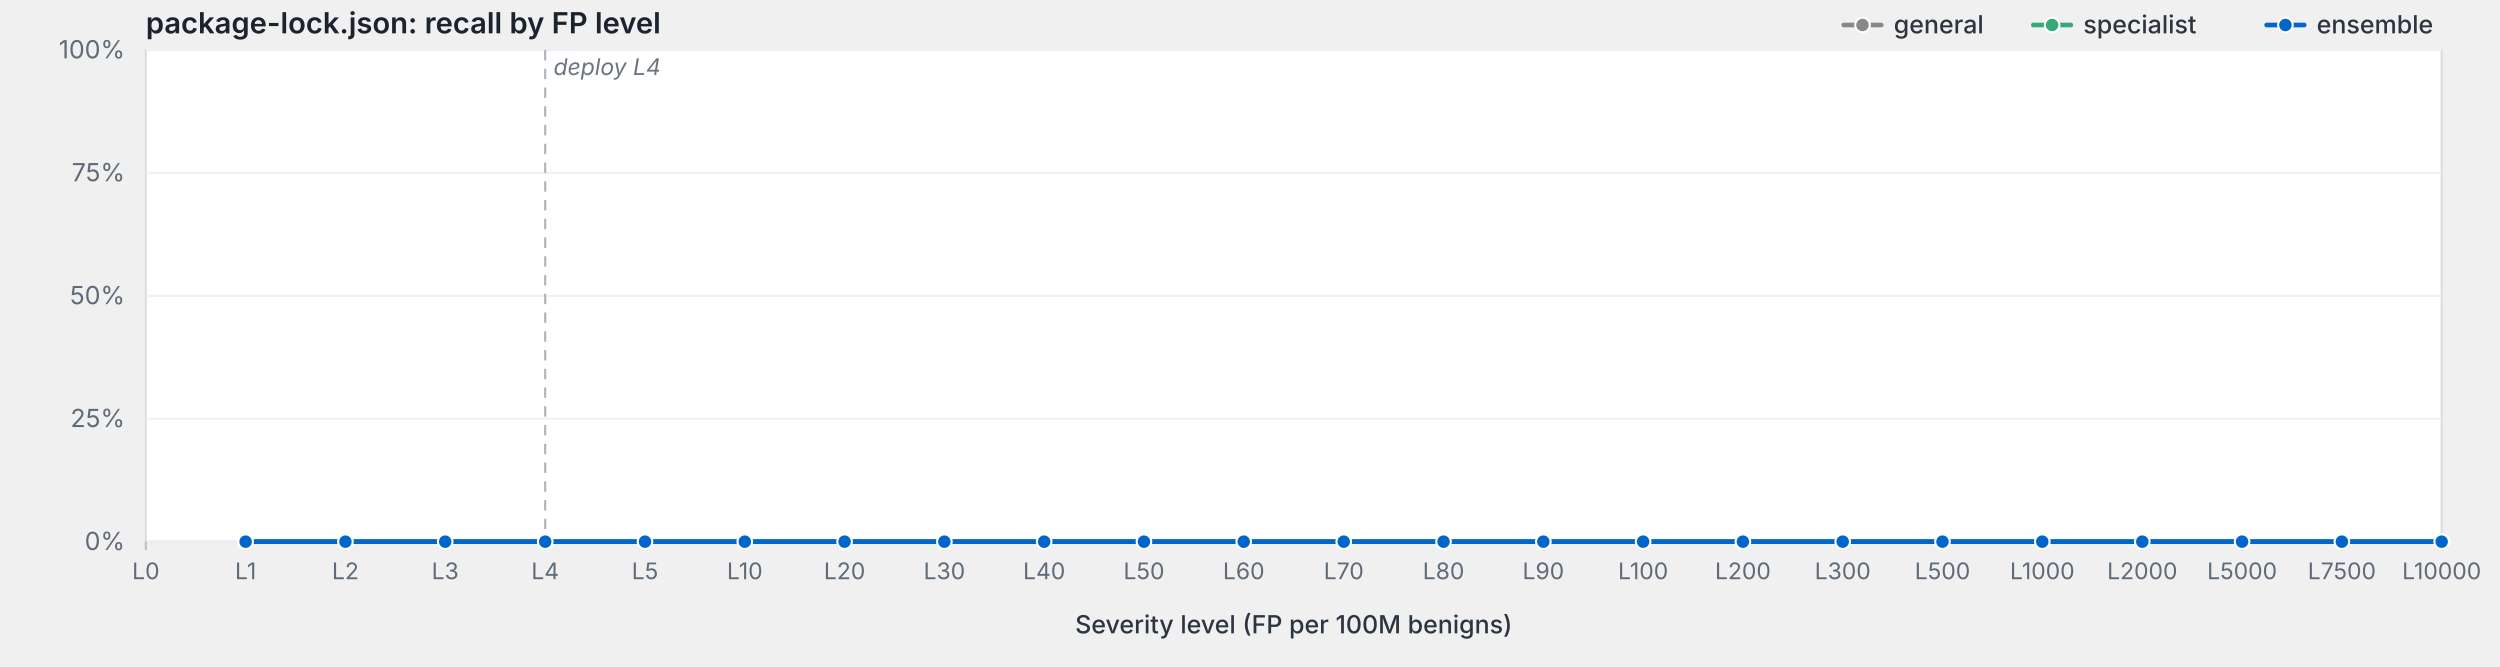
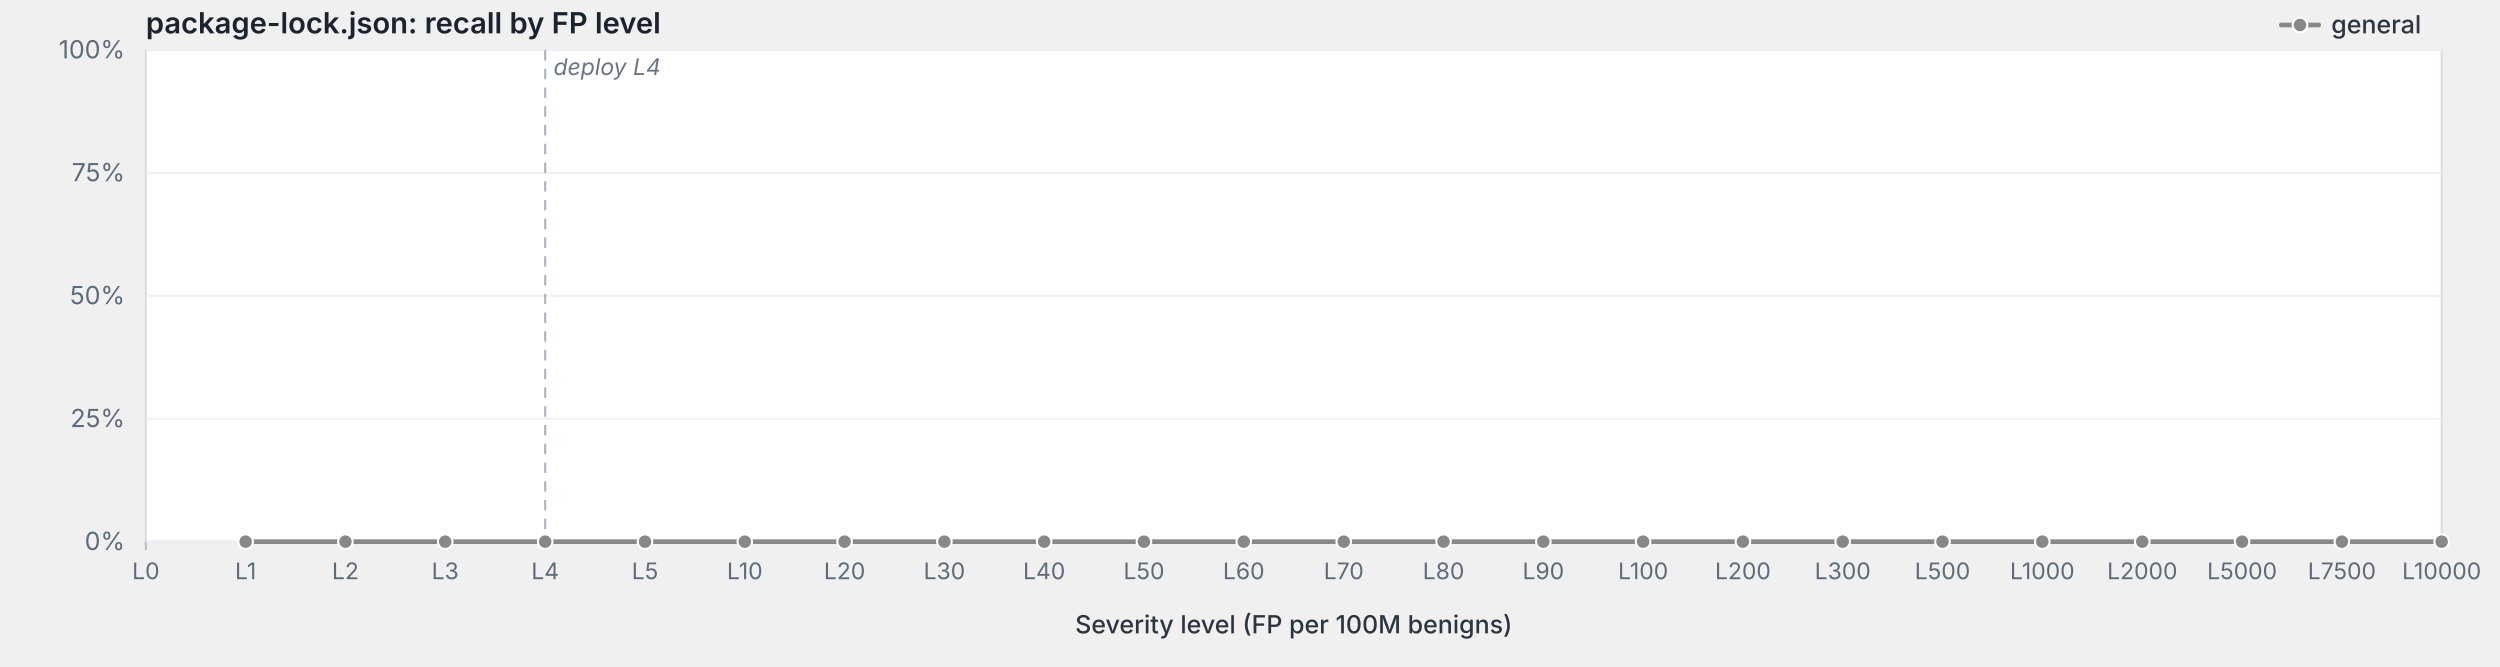
<svg xmlns="http://www.w3.org/2000/svg" viewBox="0 0 1200 320" width="1200" height="320" preserveAspectRatio="xMidYMid meet" role="img" aria-label="package-lock.json: recall by FP level">
  <style>svg { background: #fdfdfd; }.frame { fill: #fff; stroke: #d8dde3; stroke-width: 1; }.grid { stroke: #eef0f3; stroke-width: 1; }.tick { stroke: #b8bfc7; stroke-width: 1; }.axis-label { fill: #5f6b78; font-family: -apple-system, BlinkMacSystemFont, "Segoe UI", system-ui, sans-serif; font-size: 12px; }.x-label { fill: #5f6b78; font-family: -apple-system, BlinkMacSystemFont, "Segoe UI", system-ui, sans-serif; font-size: 11px; }.axis-title { fill: #2d3540; font-family: -apple-system, BlinkMacSystemFont, "Segoe UI", system-ui, sans-serif; font-size: 12px; font-weight: 500; }.title { fill: #1a232e; font-family: -apple-system, BlinkMacSystemFont, "Segoe UI", system-ui, sans-serif; font-size: 14px; font-weight: 600; }.deploy-marker { stroke: #aab2bd; stroke-width: 1; stroke-dasharray: 5,4; }.deploy-label { fill: #6b7480; font-family: -apple-system, BlinkMacSystemFont, "Segoe UI", system-ui, sans-serif; font-size: 11px; font-style: italic; }.curve { fill: none; stroke-width: 2.25; stroke-linejoin: round; stroke-linecap: round; }.marker { stroke: #fff; stroke-width: 1; }.legend-text { fill: #2d3540; font-family: -apple-system, BlinkMacSystemFont, "Segoe UI", system-ui, sans-serif; font-size: 12px; font-weight: 500; }</style>
  <text class="title" x="70" y="16">package-lock.json: recall by FP level</text>
  <rect class="frame" x="70" y="24" width="1102" height="236" />
  <line class="grid" x1="70" y1="260.0" x2="1172" y2="260.0" />
  <text class="axis-label" x="60" y="264.0" text-anchor="end">0%</text>
  <line class="grid" x1="70" y1="201.0" x2="1172" y2="201.0" />
  <text class="axis-label" x="60" y="205.0" text-anchor="end">25%</text>
  <line class="grid" x1="70" y1="142.0" x2="1172" y2="142.0" />
  <text class="axis-label" x="60" y="146.0" text-anchor="end">50%</text>
  <line class="grid" x1="70" y1="83.0" x2="1172" y2="83.0" />
  <text class="axis-label" x="60" y="87.0" text-anchor="end">75%</text>
  <line class="grid" x1="70" y1="24.0" x2="1172" y2="24.0" />
  <text class="axis-label" x="60" y="28.0" text-anchor="end">100%</text>
  <line class="deploy-marker" x1="261.7" y1="24" x2="261.7" y2="260" />
  <text class="deploy-label" x="265.7" y="36" text-anchor="start">deploy L4</text>
  <line class="tick" x1="70.0" y1="260" x2="70.0" y2="264" />
  <text class="x-label" x="70.0" y="278" text-anchor="middle">L0</text>
  <line class="tick" x1="117.9" y1="260" x2="117.9" y2="264" />
  <text class="x-label" x="117.9" y="278" text-anchor="middle">L1</text>
  <line class="tick" x1="165.8" y1="260" x2="165.8" y2="264" />
  <text class="x-label" x="165.8" y="278" text-anchor="middle">L2</text>
  <line class="tick" x1="213.7" y1="260" x2="213.7" y2="264" />
  <text class="x-label" x="213.7" y="278" text-anchor="middle">L3</text>
  <line class="tick" x1="261.7" y1="260" x2="261.7" y2="264" />
  <text class="x-label" x="261.7" y="278" text-anchor="middle">L4</text>
  <line class="tick" x1="309.6" y1="260" x2="309.6" y2="264" />
  <text class="x-label" x="309.6" y="278" text-anchor="middle">L5</text>
  <line class="tick" x1="357.5" y1="260" x2="357.5" y2="264" />
  <text class="x-label" x="357.5" y="278" text-anchor="middle">L10</text>
  <line class="tick" x1="405.4" y1="260" x2="405.4" y2="264" />
  <text class="x-label" x="405.4" y="278" text-anchor="middle">L20</text>
  <line class="tick" x1="453.3" y1="260" x2="453.3" y2="264" />
  <text class="x-label" x="453.3" y="278" text-anchor="middle">L30</text>
  <line class="tick" x1="501.2" y1="260" x2="501.2" y2="264" />
  <text class="x-label" x="501.2" y="278" text-anchor="middle">L40</text>
  <line class="tick" x1="549.1" y1="260" x2="549.1" y2="264" />
  <text class="x-label" x="549.1" y="278" text-anchor="middle">L50</text>
  <line class="tick" x1="597.0" y1="260" x2="597.0" y2="264" />
  <text class="x-label" x="597.0" y="278" text-anchor="middle">L60</text>
  <line class="tick" x1="645.0" y1="260" x2="645.0" y2="264" />
  <text class="x-label" x="645.0" y="278" text-anchor="middle">L70</text>
  <line class="tick" x1="692.9" y1="260" x2="692.9" y2="264" />
  <text class="x-label" x="692.9" y="278" text-anchor="middle">L80</text>
  <line class="tick" x1="740.8" y1="260" x2="740.8" y2="264" />
  <text class="x-label" x="740.8" y="278" text-anchor="middle">L90</text>
  <line class="tick" x1="788.7" y1="260" x2="788.7" y2="264" />
  <text class="x-label" x="788.7" y="278" text-anchor="middle">L100</text>
  <line class="tick" x1="836.6" y1="260" x2="836.6" y2="264" />
  <text class="x-label" x="836.6" y="278" text-anchor="middle">L200</text>
  <line class="tick" x1="884.5" y1="260" x2="884.5" y2="264" />
  <text class="x-label" x="884.5" y="278" text-anchor="middle">L300</text>
  <line class="tick" x1="932.4" y1="260" x2="932.4" y2="264" />
  <text class="x-label" x="932.4" y="278" text-anchor="middle">L500</text>
  <line class="tick" x1="980.3" y1="260" x2="980.3" y2="264" />
  <text class="x-label" x="980.3" y="278" text-anchor="middle">L1000</text>
  <line class="tick" x1="1028.3" y1="260" x2="1028.3" y2="264" />
  <text class="x-label" x="1028.3" y="278" text-anchor="middle">L2000</text>
  <line class="tick" x1="1076.2" y1="260" x2="1076.2" y2="264" />
  <text class="x-label" x="1076.2" y="278" text-anchor="middle">L5000</text>
  <line class="tick" x1="1124.1" y1="260" x2="1124.1" y2="264" />
  <text class="x-label" x="1124.1" y="278" text-anchor="middle">L7500</text>
  <line class="tick" x1="1172.0" y1="260" x2="1172.0" y2="264" />
  <text class="x-label" x="1172.0" y="278" text-anchor="middle">L10000</text>
  <text class="axis-title" x="621.0" y="304" text-anchor="middle">Severity level (FP per 100M benigns)</text>
  <path class="curve" d="M117.9,260.0 L165.8,260.0 L213.7,260.0 L261.7,260.0 L309.6,260.0 L357.5,260.0 L405.4,260.0 L453.3,260.0 L501.2,260.0 L549.1,260.0 L597.0,260.0 L645.0,260.0 L692.9,260.0 L740.8,260.0 L788.7,260.0 L836.6,260.0 L884.5,260.0 L932.4,260.0 L980.3,260.0 L1028.3,260.0 L1076.2,260.0 L1124.1,260.0 L1172.0,260.0" stroke="#888" />
  <circle class="marker" cx="117.9" cy="260.0" r="3.5" fill="#888" />
  <circle class="marker" cx="165.8" cy="260.0" r="3.5" fill="#888" />
  <circle class="marker" cx="213.7" cy="260.0" r="3.5" fill="#888" />
  <circle class="marker" cx="261.7" cy="260.0" r="3.5" fill="#888" />
  <circle class="marker" cx="309.6" cy="260.0" r="3.5" fill="#888" />
  <circle class="marker" cx="357.5" cy="260.0" r="3.5" fill="#888" />
  <circle class="marker" cx="405.4" cy="260.0" r="3.5" fill="#888" />
  <circle class="marker" cx="453.3" cy="260.0" r="3.5" fill="#888" />
  <circle class="marker" cx="501.2" cy="260.0" r="3.5" fill="#888" />
  <circle class="marker" cx="549.1" cy="260.0" r="3.5" fill="#888" />
  <circle class="marker" cx="597.0" cy="260.0" r="3.5" fill="#888" />
  <circle class="marker" cx="645.0" cy="260.0" r="3.5" fill="#888" />
  <circle class="marker" cx="692.9" cy="260.0" r="3.5" fill="#888" />
  <circle class="marker" cx="740.8" cy="260.0" r="3.5" fill="#888" />
  <circle class="marker" cx="788.7" cy="260.0" r="3.5" fill="#888" />
  <circle class="marker" cx="836.6" cy="260.0" r="3.5" fill="#888" />
  <circle class="marker" cx="884.5" cy="260.0" r="3.5" fill="#888" />
  <circle class="marker" cx="932.4" cy="260.0" r="3.5" fill="#888" />
  <circle class="marker" cx="980.3" cy="260.0" r="3.5" fill="#888" />
  <circle class="marker" cx="1028.3" cy="260.0" r="3.5" fill="#888" />
  <circle class="marker" cx="1076.2" cy="260.0" r="3.5" fill="#888" />
  <circle class="marker" cx="1124.1" cy="260.0" r="3.5" fill="#888" />
  <circle class="marker" cx="1172.0" cy="260.0" r="3.5" fill="#888" />
-   <path class="curve" d="M117.9,260.0 L165.8,260.0 L213.7,260.0 L261.7,260.0 L309.6,260.0 L357.5,260.0 L405.4,260.0 L453.3,260.0 L501.2,260.0 L549.1,260.0 L597.0,260.0 L645.0,260.0 L692.9,260.0 L740.8,260.0 L788.7,260.0 L836.6,260.0 L884.5,260.0 L932.4,260.0 L980.3,260.0 L1028.3,260.0 L1076.2,260.0 L1124.1,260.0 L1172.0,260.0" stroke="#3a7" />
-   <circle class="marker" cx="117.9" cy="260.0" r="3.5" fill="#3a7" />
-   <circle class="marker" cx="165.8" cy="260.0" r="3.5" fill="#3a7" />
-   <circle class="marker" cx="213.7" cy="260.0" r="3.5" fill="#3a7" />
-   <circle class="marker" cx="261.7" cy="260.0" r="3.5" fill="#3a7" />
-   <circle class="marker" cx="309.6" cy="260.0" r="3.5" fill="#3a7" />
-   <circle class="marker" cx="357.5" cy="260.0" r="3.5" fill="#3a7" />
-   <circle class="marker" cx="405.4" cy="260.0" r="3.5" fill="#3a7" />
-   <circle class="marker" cx="453.3" cy="260.0" r="3.5" fill="#3a7" />
-   <circle class="marker" cx="501.2" cy="260.0" r="3.5" fill="#3a7" />
-   <circle class="marker" cx="549.1" cy="260.0" r="3.5" fill="#3a7" />
-   <circle class="marker" cx="597.0" cy="260.0" r="3.5" fill="#3a7" />
-   <circle class="marker" cx="645.0" cy="260.0" r="3.5" fill="#3a7" />
-   <circle class="marker" cx="692.9" cy="260.0" r="3.5" fill="#3a7" />
-   <circle class="marker" cx="740.8" cy="260.0" r="3.5" fill="#3a7" />
-   <circle class="marker" cx="788.7" cy="260.0" r="3.5" fill="#3a7" />
-   <circle class="marker" cx="836.6" cy="260.0" r="3.5" fill="#3a7" />
-   <circle class="marker" cx="884.5" cy="260.0" r="3.5" fill="#3a7" />
-   <circle class="marker" cx="932.4" cy="260.0" r="3.5" fill="#3a7" />
-   <circle class="marker" cx="980.3" cy="260.0" r="3.5" fill="#3a7" />
-   <circle class="marker" cx="1028.3" cy="260.0" r="3.5" fill="#3a7" />
-   <circle class="marker" cx="1076.2" cy="260.0" r="3.5" fill="#3a7" />
-   <circle class="marker" cx="1124.1" cy="260.0" r="3.5" fill="#3a7" />
-   <circle class="marker" cx="1172.0" cy="260.0" r="3.5" fill="#3a7" />
-   <path class="curve" d="M117.9,260.0 L165.8,260.0 L213.7,260.0 L261.7,260.0 L309.6,260.0 L357.5,260.0 L405.4,260.0 L453.3,260.0 L501.2,260.0 L549.1,260.0 L597.0,260.0 L645.0,260.0 L692.9,260.0 L740.8,260.0 L788.7,260.0 L836.6,260.0 L884.5,260.0 L932.4,260.0 L980.3,260.0 L1028.3,260.0 L1076.2,260.0 L1124.1,260.0 L1172.0,260.0" stroke="#06c" />
-   <circle class="marker" cx="117.9" cy="260.0" r="3.5" fill="#06c" />
-   <circle class="marker" cx="165.8" cy="260.0" r="3.5" fill="#06c" />
-   <circle class="marker" cx="213.7" cy="260.0" r="3.5" fill="#06c" />
-   <circle class="marker" cx="261.7" cy="260.0" r="3.5" fill="#06c" />
-   <circle class="marker" cx="309.6" cy="260.0" r="3.5" fill="#06c" />
-   <circle class="marker" cx="357.5" cy="260.0" r="3.5" fill="#06c" />
-   <circle class="marker" cx="405.4" cy="260.0" r="3.5" fill="#06c" />
-   <circle class="marker" cx="453.3" cy="260.0" r="3.5" fill="#06c" />
-   <circle class="marker" cx="501.2" cy="260.0" r="3.5" fill="#06c" />
-   <circle class="marker" cx="549.1" cy="260.0" r="3.5" fill="#06c" />
-   <circle class="marker" cx="597.0" cy="260.0" r="3.5" fill="#06c" />
-   <circle class="marker" cx="645.0" cy="260.0" r="3.5" fill="#06c" />
-   <circle class="marker" cx="692.9" cy="260.0" r="3.5" fill="#06c" />
-   <circle class="marker" cx="740.8" cy="260.0" r="3.5" fill="#06c" />
-   <circle class="marker" cx="788.7" cy="260.0" r="3.5" fill="#06c" />
-   <circle class="marker" cx="836.6" cy="260.0" r="3.5" fill="#06c" />
-   <circle class="marker" cx="884.5" cy="260.0" r="3.5" fill="#06c" />
-   <circle class="marker" cx="932.4" cy="260.0" r="3.5" fill="#06c" />
-   <circle class="marker" cx="980.3" cy="260.0" r="3.5" fill="#06c" />
-   <circle class="marker" cx="1028.3" cy="260.0" r="3.5" fill="#06c" />
-   <circle class="marker" cx="1076.2" cy="260.0" r="3.5" fill="#06c" />
-   <circle class="marker" cx="1124.1" cy="260.0" r="3.5" fill="#06c" />
-   <circle class="marker" cx="1172.0" cy="260.0" r="3.5" fill="#06c" />
-   <line x1="1088.0" y1="12.0" x2="1106.0" y2="12.0" stroke="#06c" stroke-width="2.25" stroke-linecap="round" />
-   <circle cx="1097.0" cy="12.0" r="3.5" fill="#06c" stroke="#fff" stroke-width="1" />
-   <text class="legend-text" x="1112.0" y="16.0">ensemble</text>
-   <line x1="976.0" y1="12.0" x2="994.0" y2="12.0" stroke="#3a7" stroke-width="2.25" stroke-linecap="round" />
-   <circle cx="985.0" cy="12.0" r="3.5" fill="#3a7" stroke="#fff" stroke-width="1" />
-   <text class="legend-text" x="1000.0" y="16.0">specialist</text>
-   <line x1="885.0" y1="12.0" x2="903.0" y2="12.0" stroke="#888" stroke-width="2.25" stroke-linecap="round" />
-   <circle cx="894.0" cy="12.0" r="3.5" fill="#888" stroke="#fff" stroke-width="1" />
-   <text class="legend-text" x="909.0" y="16.0">general</text>
+   <line x1="1095.0" y1="12.0" x2="1113.0" y2="12.0" stroke="#888" stroke-width="2.25" stroke-linecap="round" />
+   <circle cx="1104.0" cy="12.0" r="3.5" fill="#888" stroke="#fff" stroke-width="1" />
+   <text class="legend-text" x="1119.0" y="16.0">general</text>
</svg>
